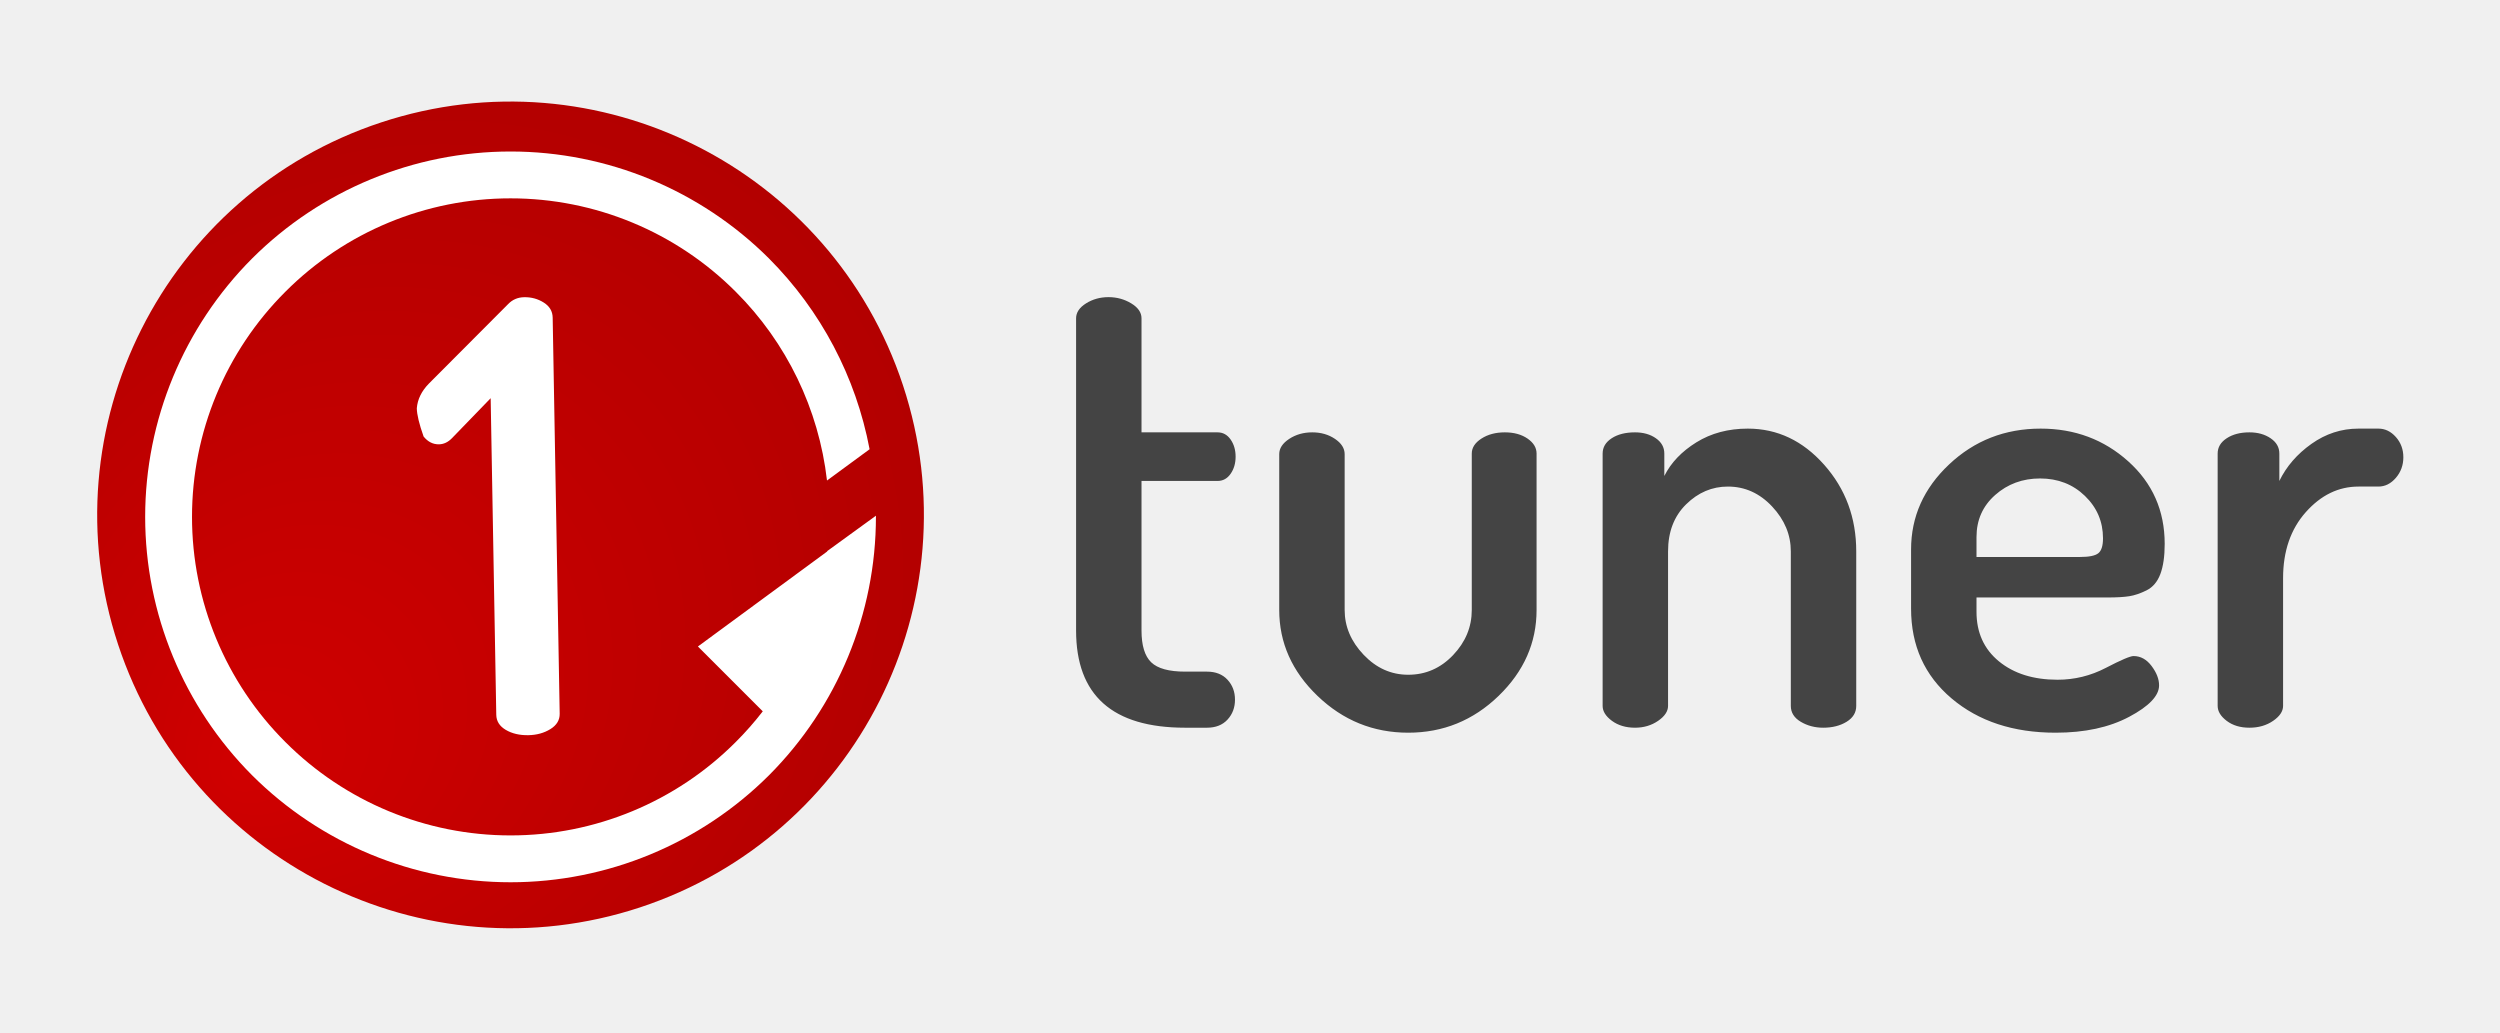
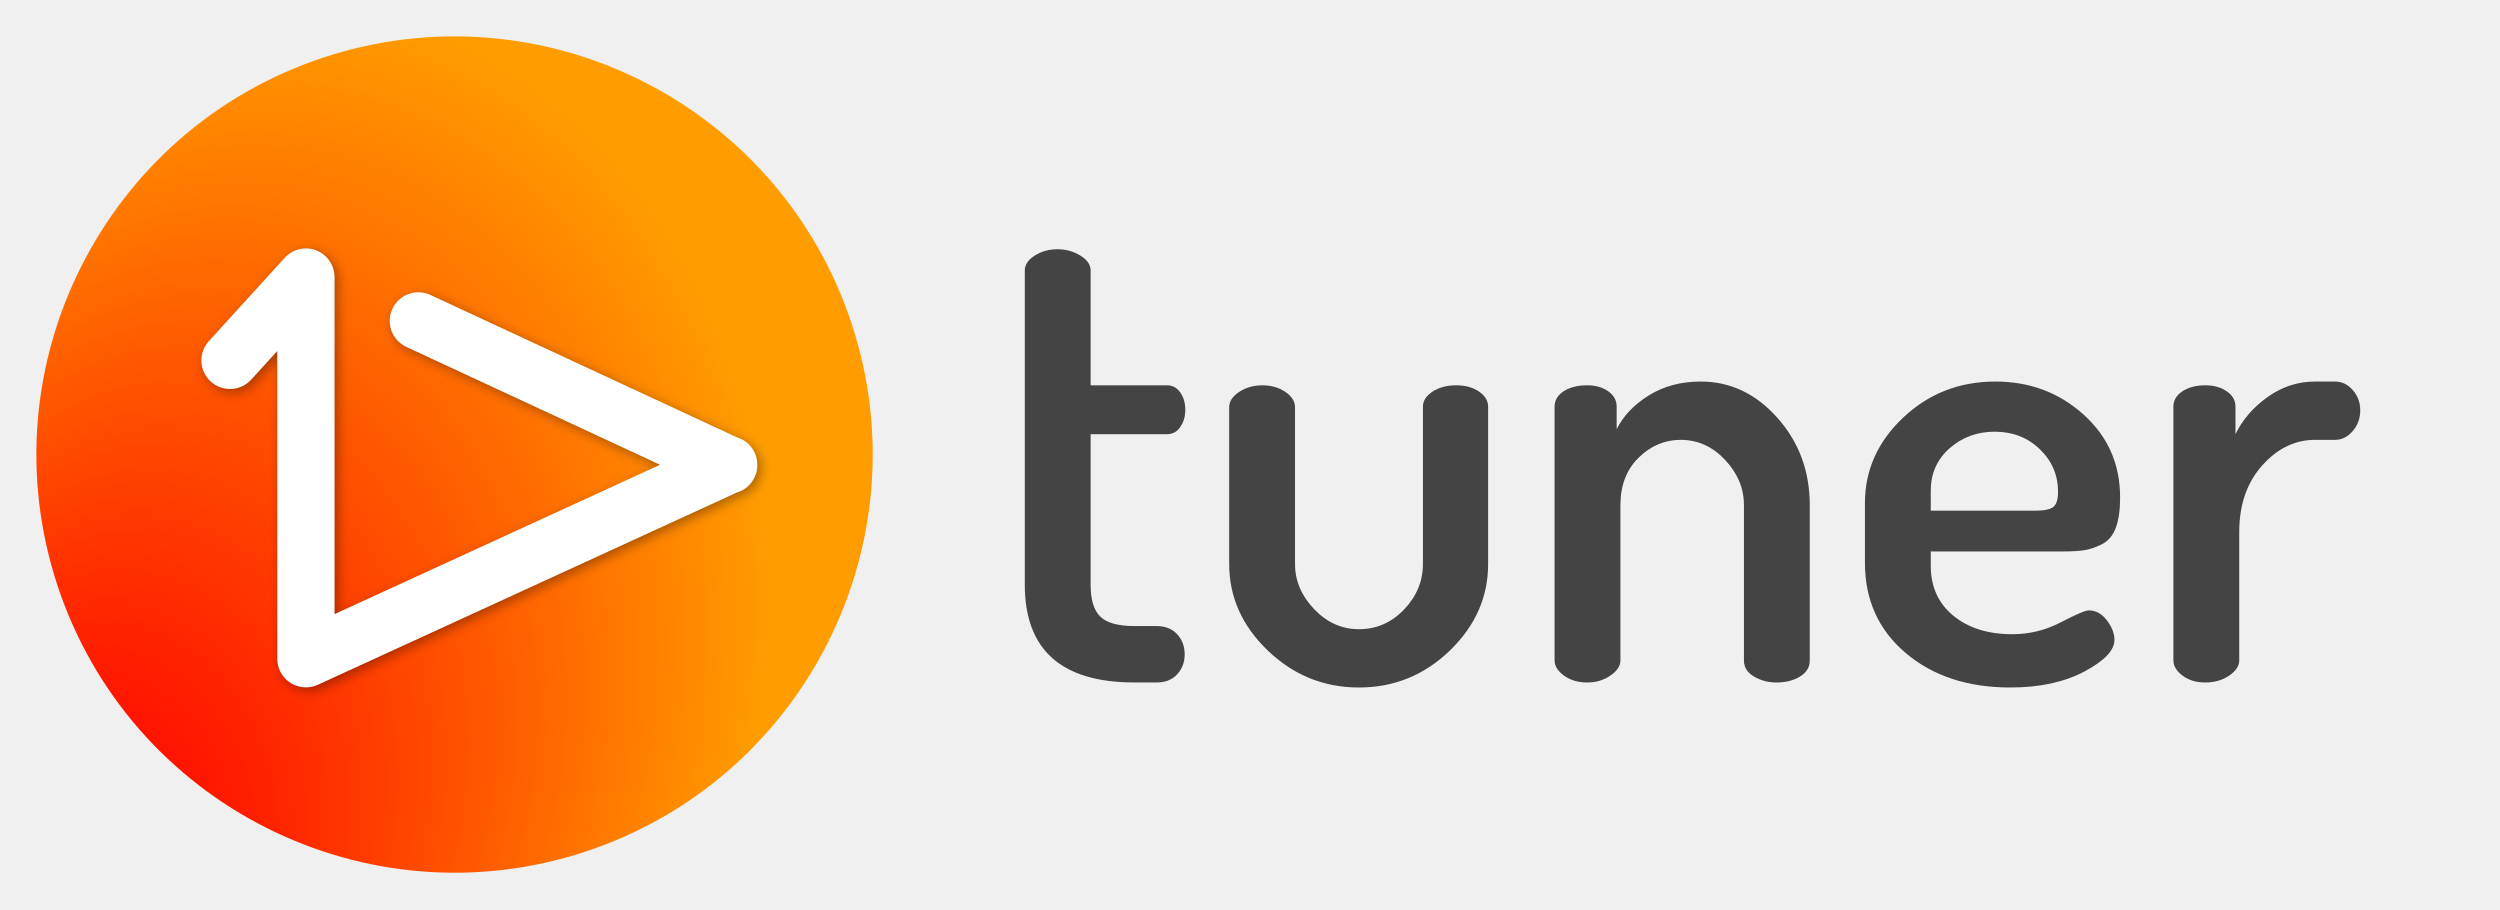
- <svg xmlns="http://www.w3.org/2000/svg" width="460" height="190" style="isolation:isolate">
+ <svg xmlns="http://www.w3.org/2000/svg" style="isolation:isolate" viewBox="0 0 2200 800">
  <defs>
    <clipPath id="a">
-       <path d="M0 0h460v190H0z" />
+       <path d="M0 0h2200v800H0z" />
    </clipPath>
  </defs>
  <g clip-path="url(#a)">
-     <path fill="#444" fill-rule="evenodd" d="M198 116.013V58.571q0-1.605 1.834-2.752 1.835-1.146 4.128-1.146t4.185 1.146q1.892 1.147 1.892 2.752v20.982h13.988q1.49 0 2.407 1.318.918 1.319.918 3.153 0 1.835-.918 3.153-.917 1.319-2.407 1.319h-13.988v27.517q0 4.128 1.777 5.847 1.777 1.72 6.249 1.72h4.013q2.407 0 3.783 1.491 1.376 1.49 1.376 3.669 0 2.178-1.376 3.669-1.376 1.49-3.783 1.49h-4.013q-20.065 0-20.065-17.886zm37.378-3.784V83.566q0-1.606 1.834-2.809 1.835-1.204 4.242-1.204 2.408 0 4.185 1.204 1.777 1.203 1.777 2.809v28.663q0 4.587 3.497 8.256 3.497 3.669 8.198 3.669 4.816 0 8.255-3.612 3.44-3.612 3.44-8.313V83.451q0-1.605 1.777-2.752 1.777-1.146 4.3-1.146 2.522 0 4.185 1.146 1.662 1.147 1.662 2.752v28.778q0 9.058-6.994 15.823-6.994 6.765-16.625 6.765t-16.682-6.765q-7.051-6.765-7.051-15.823zm59.506 17.657V83.451q0-1.72 1.662-2.809 1.663-1.089 4.3-1.089 2.293 0 3.841 1.089t1.548 2.809v4.128q1.834-3.669 5.904-6.192 4.071-2.522 9.459-2.522 8.141 0 14.046 6.65 5.904 6.65 5.904 15.937v28.434q0 1.835-1.777 2.924t-4.299 1.089q-2.293 0-4.128-1.089-1.834-1.089-1.834-2.924v-28.434q0-4.586-3.44-8.255-3.44-3.669-8.141-3.669-4.357 0-7.682 3.267-3.325 3.268-3.325 8.657v28.434q0 1.491-1.834 2.752-1.835 1.261-4.242 1.261-2.523 0-4.243-1.261-1.719-1.261-1.719-2.752zM351.638 112v-10.892q0-9.058 6.994-15.651 6.994-6.592 16.854-6.592 9.402 0 16.109 6.019 6.708 6.02 6.708 15.192 0 3.44-.803 5.561t-2.522 2.981q-1.72.86-3.211 1.089-1.49.229-3.898.229h-24.192v2.637q0 5.733 4.127 9.115 4.128 3.383 10.778 3.383 4.701 0 8.886-2.179 4.185-2.178 5.102-2.178 1.949 0 3.325 1.834 1.376 1.835 1.376 3.555 0 2.866-5.504 5.79-5.503 2.924-13.529 2.924-11.695 0-19.147-6.307-7.453-6.306-7.453-16.51zm12.039-13.185v3.669h19.033q2.522 0 3.382-.688.86-.688.86-2.752 0-4.586-3.325-7.796-3.325-3.211-8.255-3.211-4.816 0-8.256 3.039-3.439 3.038-3.439 7.739zm44.371 31.071V83.451q0-1.72 1.663-2.809 1.662-1.089 4.185-1.089 2.293 0 3.898 1.089t1.605 2.809v5.045q1.949-4.013 5.905-6.822 3.956-2.809 8.656-2.809h3.669q1.835 0 3.211 1.548 1.376 1.547 1.376 3.726 0 2.178-1.376 3.784-1.376 1.605-3.211 1.605h-3.669q-5.503 0-9.688 4.701-4.185 4.7-4.185 12.153v23.504q0 1.491-1.834 2.752-1.835 1.261-4.357 1.261-2.523 0-4.185-1.261-1.663-1.261-1.663-2.752z" />
-     <radialGradient id="b" fx="34.475%" fy="68.265%" gradientTransform="matrix(1.82648 .10959 -.23744 1.80822 -.295 -.459)">
-       <stop offset="0%" stop-color="#d00000" />
-       <stop offset="98.261%" stop-color="#a60000" />
+     <radialGradient id="b" cx=".5" cy=".5" r=".5" fx=".102" fy=".661" gradientTransform="matrix(1185.225 -648.99 487.144 1465.228 -448.838 -44.181)" gradientUnits="userSpaceOnUse">
+       <stop offset="12.609%" stop-color="#ff0400" />
+       <stop offset="66.087%" stop-color="#ff9d00" />
    </radialGradient>
-     <path fill="url(#b)" d="M21.726 118.574C8.574 78.717 30.255 35.681 70.112 22.53c39.856-13.152 82.892 8.529 96.043 48.386 13.152 39.856-8.529 82.892-48.385 96.043-39.857 13.152-82.893-8.529-96.044-48.385z" />
-     <path fill="#FFF" fill-rule="evenodd" d="M152.204 101.471l.009-.077 8.957-6.503v.215c0 17.813-7.097 34.937-19.68 47.549-12.613 12.584-29.737 19.681-47.549 19.681-17.813 0-34.937-7.097-47.549-19.681-12.584-12.612-19.681-29.736-19.681-47.549 0-17.812 7.097-34.936 19.681-47.549 12.612-12.583 29.736-19.68 47.549-19.68 17.812 0 34.936 7.097 47.549 19.68a67.435 67.435 0 0 1 18.515 35.102l-7.837 5.758a58.505 58.505 0 0 0-16.798-34.74 58.511 58.511 0 0 0-41.429-17.181 58.512 58.512 0 0 0-41.43 17.181A58.511 58.511 0 0 0 35.33 95.106a58.512 58.512 0 0 0 17.181 41.43 58.512 58.512 0 0 0 41.43 17.181 58.511 58.511 0 0 0 41.429-17.181 58.523 58.523 0 0 0 4.979-5.651l-11.932-11.932q17.065-12.544 23.787-17.482z" />
-     <path fill="#FFF" d="M76.693 75.126q.195-2.479 2.231-4.554l14.575-14.623q1.19-1.232 2.951-1.263 1.981-.035 3.596.982 1.615 1.018 1.646 2.779l1.29 72.871q.031 1.761-1.712 2.838-1.742 1.077-4.054 1.118-2.422.043-4.146-.972-1.725-1.016-1.756-2.777L90.282 73.27l-7.106 7.341q-1.081 1.12-2.402 1.144-1.651.029-2.833-1.437-1.217-3.431-1.248-5.192z" />
+     <path fill="url(#b)" d="M50.601 515.292C-13.03 322.454 91.869 114.233 284.708 50.601 477.546-13.03 685.767 91.869 749.399 284.708c63.631 192.838-41.268 401.059-234.107 464.691-192.838 63.631-401.059-41.268-464.691-234.107z" />
+     <defs>
+       <filter id="c" width="400%" height="400%" x="-200%" y="-200%" color-interpolation-filters="sRGB" filterUnits="objectBoundingBox">
+         <feGaussianBlur in="SourceGraphic" stdDeviation="5.152" />
+         <feOffset dx="3" dy="3" result="pf_100_offsetBlur" />
+         <feFlood flood-color="#000" flood-opacity=".35" />
+         <feComposite in2="pf_100_offsetBlur" operator="in" result="pf_100_dropShadow" />
+         <feBlend in="SourceGraphic" in2="pf_100_dropShadow" />
+       </filter>
+     </defs>
+     <g filter="url(#c)">
+       <path stroke="#FFF" stroke-linecap="round" stroke-linejoin="round" stroke-miterlimit="3" stroke-width="30" d="M269.203 579.685v.008" vector-effect="non-scaling-stroke" />
+     </g>
+     <defs>
+       <filter id="d" width="400%" height="400%" x="-200%" y="-200%" color-interpolation-filters="sRGB" filterUnits="objectBoundingBox">
+         <feGaussianBlur in="SourceGraphic" stdDeviation="5.152" />
+         <feOffset dx="3" dy="3" result="pf_100_offsetBlur" />
+         <feFlood flood-color="#000" flood-opacity=".35" />
+         <feComposite in2="pf_100_offsetBlur" operator="in" result="pf_100_dropShadow" />
+         <feBlend in="SourceGraphic" in2="pf_100_dropShadow" />
+       </filter>
+     </defs>
+     <g filter="url(#d)">
+       <path fill="#FFF" fill-rule="evenodd" d="M580.813 408.986L294.409 540.393v-296.57a25.15 25.15 0 00-7.392-17.808 25.15 25.15 0 00-17.808-7.392 25.159 25.159 0 00-17.825 7.392c-.033.033-.066.065-.097.1-.103.111-.209.218-.315.326-.182.187-.359.377-.536.568l-.06.064-66.597 73.082a25.21 25.21 0 00-6.536 18.145 25.184 25.184 0 0026.343 23.991 25.184 25.184 0 0017.456-8.199l22.966-25.203v270.136c-.009.336-.011.671.006 1.006-.007.401.007.801.045 1.2.022.575.076 1.148.17 1.717.012.241.046.48.097.718.08.583.193 1.162.347 1.734.032.227.087.451.159.671.134.568.302 1.129.51 1.68.058.235.139.464.237.688.206.596.449 1.181.714 1.758.031.067.062.134.095.199.02.048.041.094.066.138.264.561.55 1.108.87 1.632.13.265.279.517.443.758.267.456.557.896.875 1.313.16.258.338.5.53.731.307.424.637.829.992 1.211.216.277.451.537.697.786.223.25.457.488.703.715.311.32.638.624.981.91.391.36.801.699 1.234 1.01.216.192.447.364.688.523.431.326.881.629 1.351.901.224.163.46.306.707.435.466.285.948.545 1.449.773.236.139.483.257.739.36a19.584 19.584 0 002.074.849c.584.21 1.175.395 1.774.538.275.095.555.166.839.22.52.136 1.045.243 1.574.314.282.067.567.11.854.136.535.086 1.074.141 1.614.16.323.042.648.058.973.059.372.021.743.025 1.115.008.412.007.824-.009 1.234-.046a13.518 13.518 0 001.668-.166c.26-.014.517-.051.772-.105a13.564 13.564 0 001.675-.335c.246-.036.488-.096.727-.172a13.538 13.538 0 001.631-.496c.249-.063.492-.149.73-.251.59-.205 1.17-.446 1.742-.709l368.624-169.132a25.154 25.154 0 0015.781-13.575 24.965 24.965 0 002.341-10.348c.008-.115.009-.23.014-.345-.006-.151-.008-.301-.016-.452a24.966 24.966 0 00-2.283-10.273 25.18 25.18 0 00-15.738-13.652L378.759 259.546c-6.048-2.822-12.987-3.108-19.27-.823a25.262 25.262 0 00-14.196 13.054 25.216 25.216 0 00-.823 19.27 25.295 25.295 0 0013.053 14.213l223.29 103.726z" />
+     </g>
+     <path fill="#444" fill-rule="evenodd" d="M901.824 514.516V238.098q0-7.724 8.827-13.241 8.828-5.518 19.863-5.518 11.034 0 20.138 5.518 9.103 5.517 9.103 13.241v100.967h67.312q7.172 0 11.586 6.345 4.414 6.345 4.414 15.173 0 8.827-4.414 15.172-4.414 6.345-11.586 6.345h-67.312v132.416q0 19.862 8.552 28.138 8.552 8.276 30.07 8.276h19.31q11.587 0 18.207 7.173 6.621 7.172 6.621 17.655t-6.621 17.656q-6.62 7.172-18.207 7.172h-19.31q-96.553 0-96.553-86.07zm179.864-18.207V358.376q0-7.725 8.828-13.518 8.828-5.793 20.414-5.793 11.586 0 20.138 5.793 8.552 5.793 8.552 13.518v137.933q0 22.069 16.828 39.724 16.828 17.656 39.449 17.656 23.172 0 39.724-17.38 16.552-17.379 16.552-40V357.824q0-7.724 8.552-13.242 8.552-5.517 20.69-5.517 12.138 0 20.138 5.517 8.001 5.518 8.001 13.242v138.485q0 43.587-33.656 76.139Q1242.242 605 1195.897 605q-46.346 0-80.277-32.552-33.932-32.552-33.932-76.139zm286.349 84.966V357.824q0-8.276 8-13.517 8-5.242 20.69-5.242 11.035 0 18.483 5.242 7.449 5.241 7.449 13.517v19.862q8.827-17.655 28.414-29.793 19.586-12.138 45.518-12.138 39.173 0 67.587 32 28.414 32.001 28.414 76.691v136.829q0 8.828-8.552 14.07-8.552 5.241-20.69 5.241-11.034 0-19.862-5.241-8.828-5.242-8.828-14.07V444.446q0-22.069-16.552-39.725-16.552-17.655-39.173-17.655-20.966 0-36.966 15.724-16 15.725-16 41.656v136.829q0 7.173-8.828 13.242-8.827 6.069-20.414 6.069-12.138 0-20.414-6.069-8.276-6.069-8.276-13.242zm273.107-86.07v-52.414q0-43.587 33.656-75.312 33.656-31.724 81.105-31.724 45.242 0 77.518 28.966t32.276 73.104q0 16.552-3.862 26.759t-12.138 14.345q-8.276 4.138-15.448 5.242-7.173 1.103-18.759 1.103h-116.416v12.69q0 27.587 19.863 43.863 19.862 16.276 51.863 16.276 22.621 0 42.759-10.483t24.552-10.483q9.379 0 16 8.828 6.621 8.827 6.621 17.103 0 13.794-26.483 27.863Q1807.768 605 1769.146 605q-56.276 0-92.139-30.345-35.863-30.346-35.863-79.45zm57.932-63.449v17.656h91.588q12.138 0 16.276-3.311 4.138-3.31 4.138-13.241 0-22.07-16-37.518-16.001-15.449-39.725-15.449-23.173 0-39.725 14.621-16.552 14.621-16.552 37.242zm213.521 149.519V357.824q0-8.276 8-13.517 8-5.242 20.138-5.242 11.035 0 18.759 5.242 7.724 5.241 7.724 13.517V382.1q9.38-19.31 28.414-32.828 19.035-13.517 41.656-13.517h17.656q8.827 0 15.448 7.448t6.621 17.931q0 10.483-6.621 18.208-6.621 7.724-15.448 7.724h-17.656q-26.483 0-46.621 22.621t-20.138 58.483v113.105q0 7.173-8.828 13.242-8.828 6.069-20.966 6.069-12.138 0-20.138-6.069-8-6.069-8-13.242z" />
  </g>
</svg>
